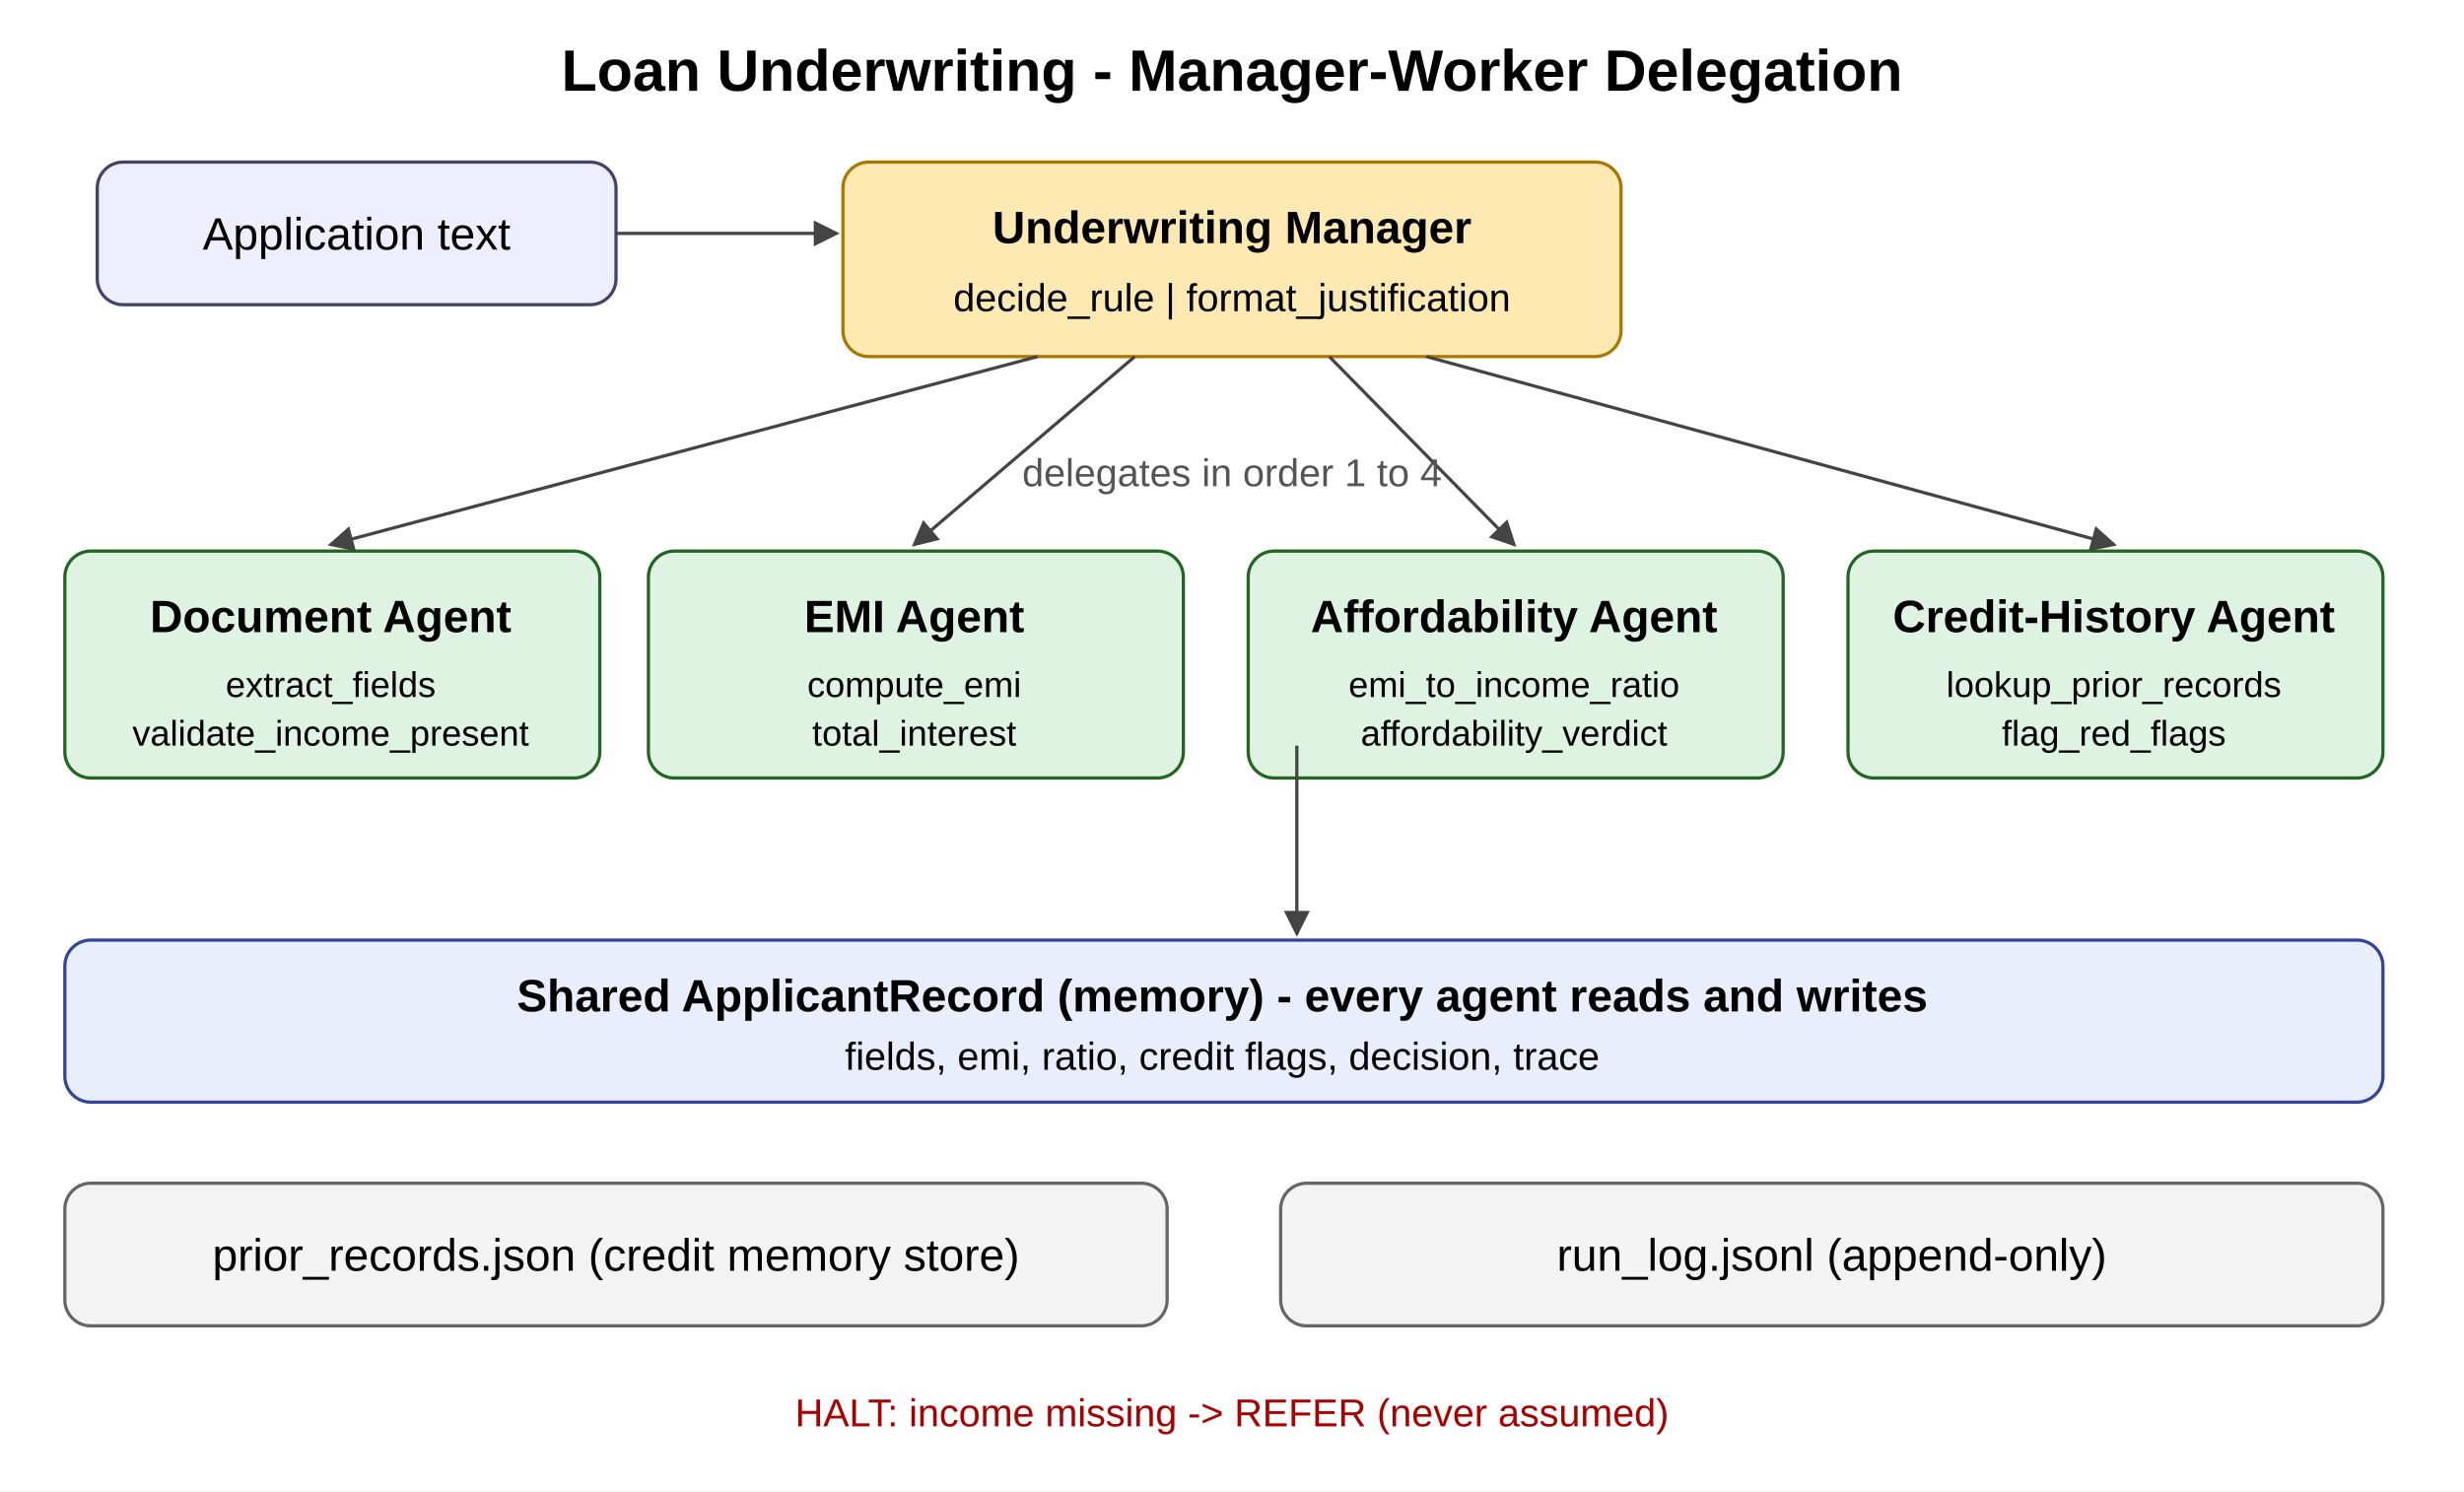
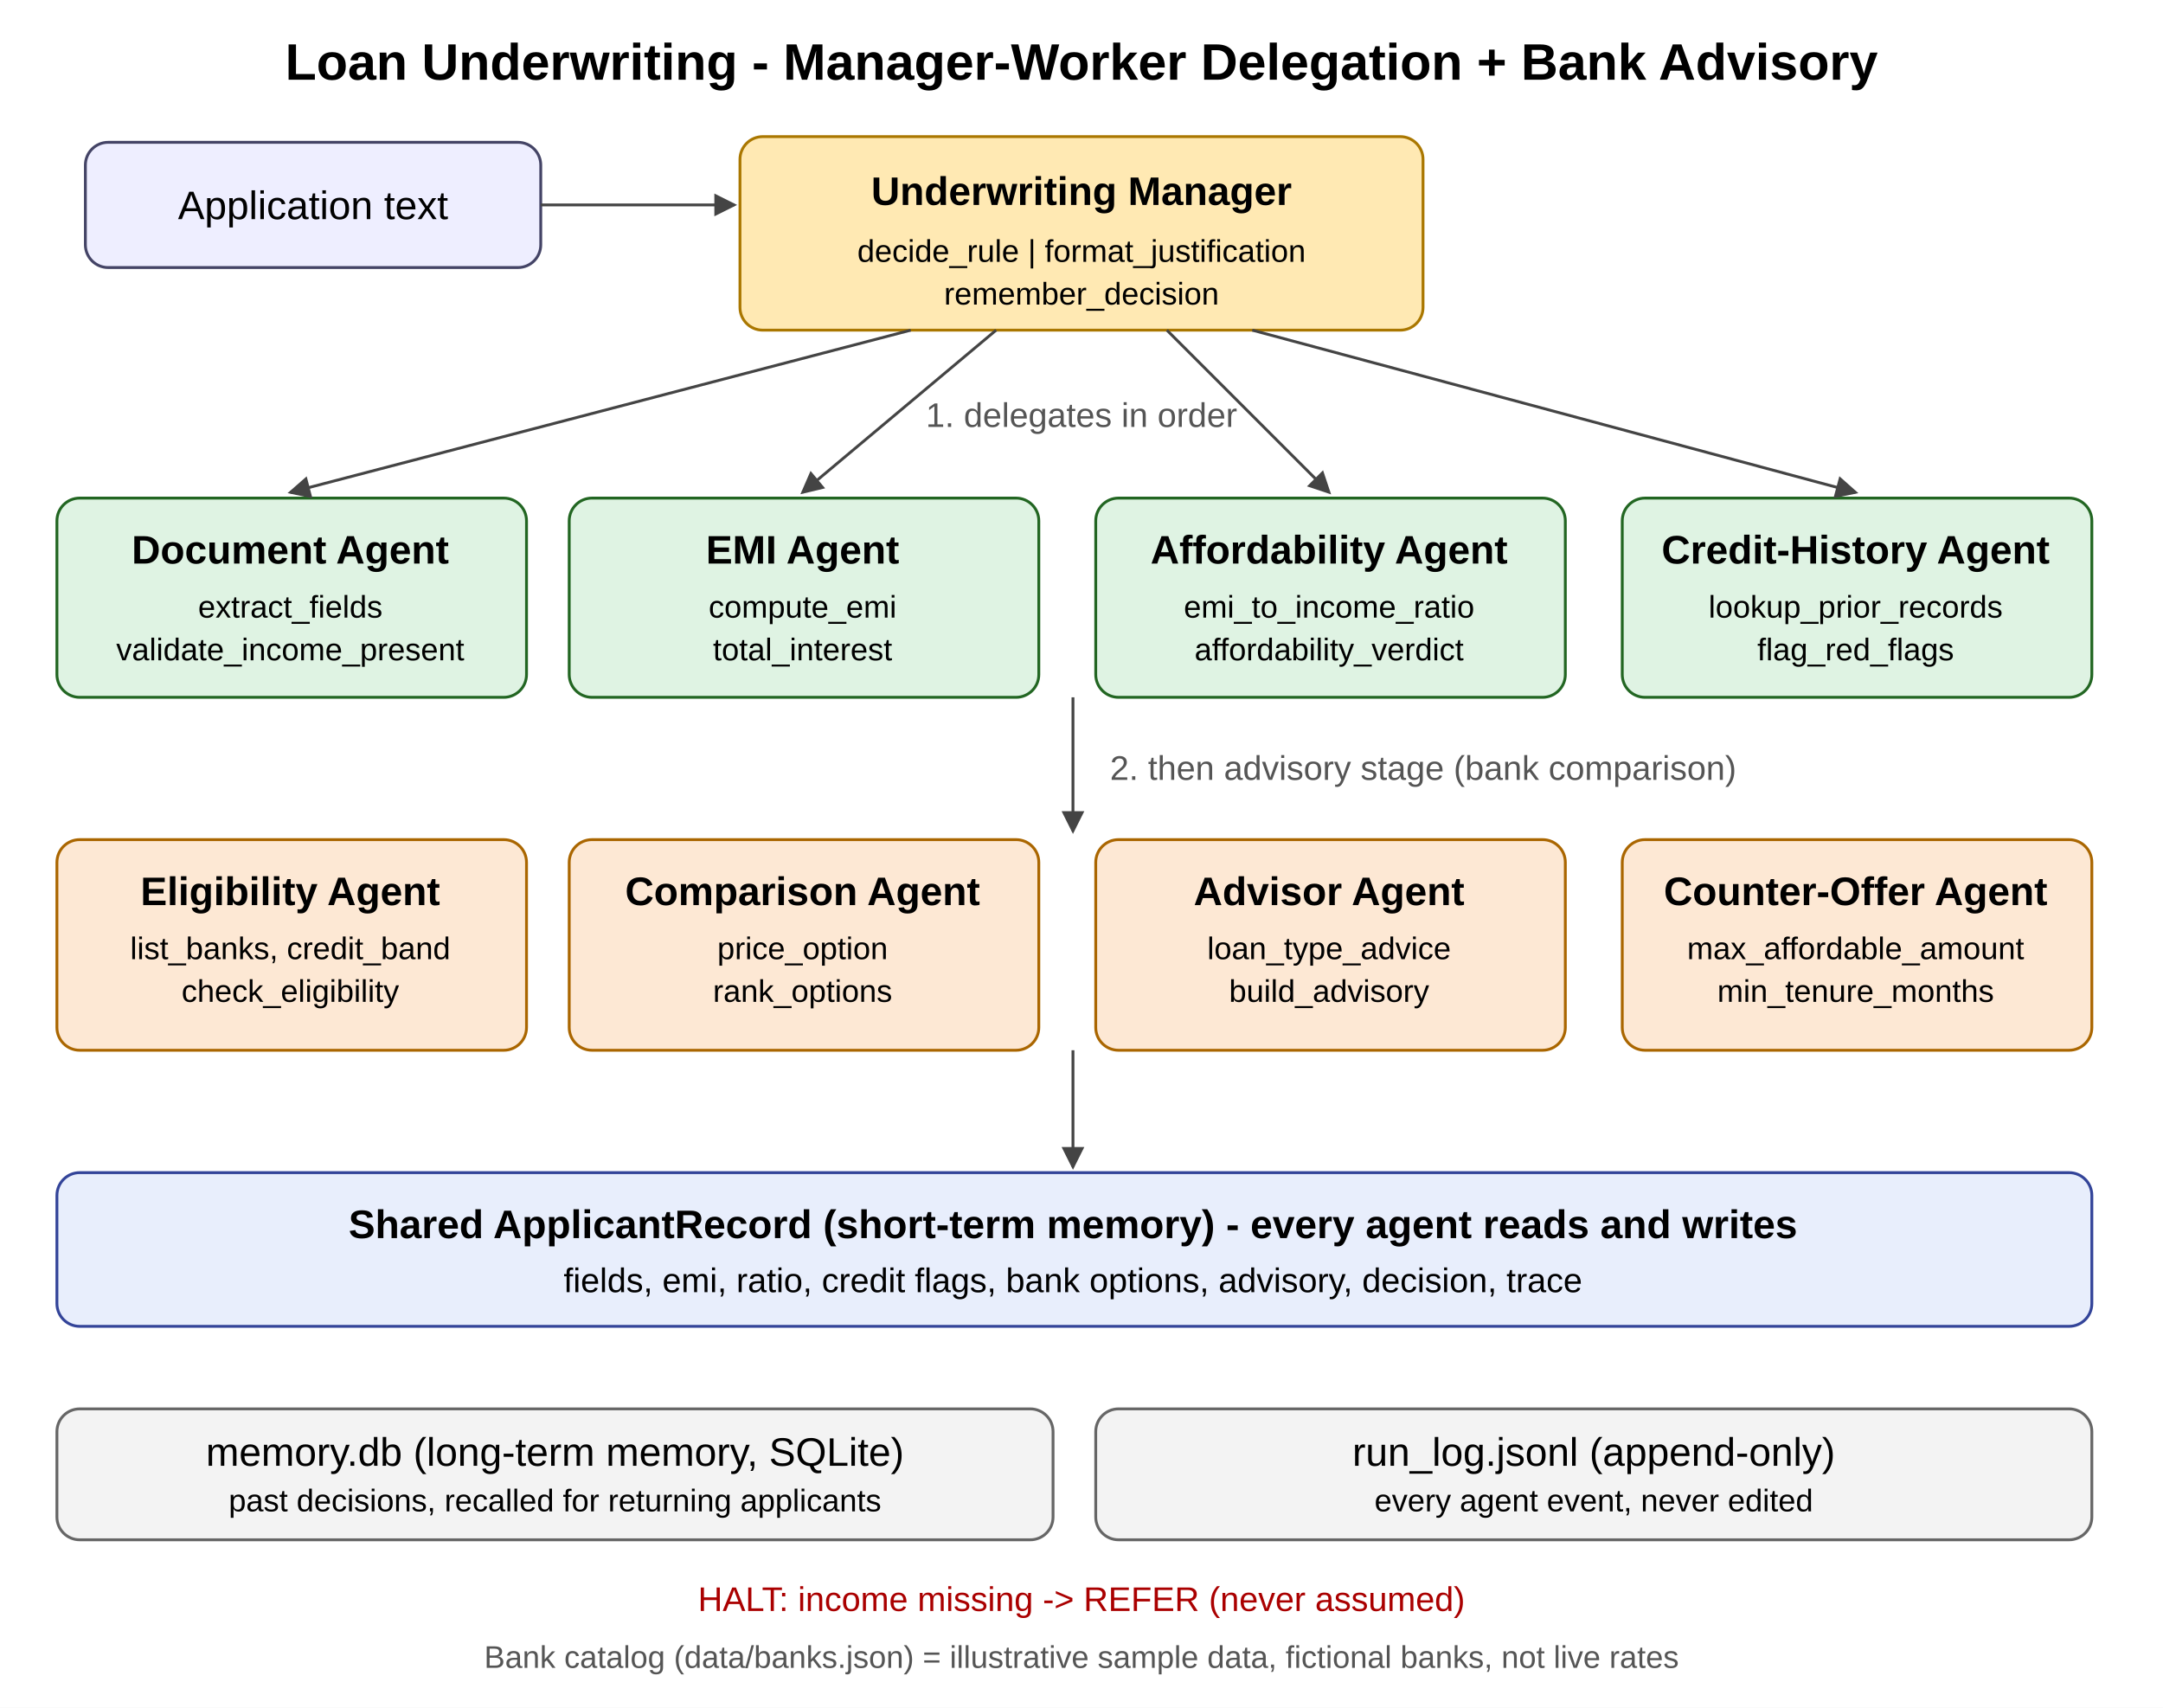
- <svg xmlns="http://www.w3.org/2000/svg" viewBox="0 0 760 460" font-family="Arial,sans-serif" font-size="14">
-   <rect width="760" height="460" fill="#fff" />
+ <svg xmlns="http://www.w3.org/2000/svg" viewBox="0 0 760 600" font-family="Arial,sans-serif" font-size="14">
+   <rect width="760" height="600" fill="#fff" />
  <defs>
    <marker id="a" markerWidth="8" markerHeight="8" refX="7" refY="4" orient="auto">
      <path d="M0,0 L8,4 L0,8 z" fill="#444" />
    </marker>
  </defs>
-   <text x="380" y="28" text-anchor="middle" font-size="18" font-weight="bold">Loan Underwriting - Manager-Worker Delegation</text>
+   <text x="380" y="28" text-anchor="middle" font-size="18" font-weight="bold">Loan Underwriting - Manager-Worker Delegation + Bank Advisory</text>
  <rect x="30" y="50" width="160" height="44" rx="8" fill="#eef" stroke="#446" />
  <text x="110" y="77" text-anchor="middle">Application text</text>
-   <rect x="260" y="50" width="240" height="60" rx="8" fill="#ffe9b3" stroke="#a70" />
-   <text x="380" y="75" text-anchor="middle" font-weight="bold">Underwriting Manager</text>
-   <text x="380" y="96" text-anchor="middle" font-size="12">decide_rule | format_justification</text>
+   <rect x="260" y="48" width="240" height="68" rx="8" fill="#ffe9b3" stroke="#a70" />
+   <text x="380" y="72" text-anchor="middle" font-weight="bold">Underwriting Manager</text>
+   <text x="380" y="92" text-anchor="middle" font-size="11">decide_rule | format_justification</text>
+   <text x="380" y="107" text-anchor="middle" font-size="11">remember_decision</text>
  <line x1="190" y1="72" x2="258" y2="72" stroke="#444" marker-end="url(#a)" />
  <g fill="#dff3e3" stroke="#262">
-     <rect x="20" y="170" width="165" height="70" rx="8" />
-     <rect x="200" y="170" width="165" height="70" rx="8" />
-     <rect x="385" y="170" width="165" height="70" rx="8" />
-     <rect x="570" y="170" width="165" height="70" rx="8" />
+     <rect x="20" y="175" width="165" height="70" rx="8" />
+     <rect x="200" y="175" width="165" height="70" rx="8" />
+     <rect x="385" y="175" width="165" height="70" rx="8" />
+     <rect x="570" y="175" width="165" height="70" rx="8" />
  </g>
  <g text-anchor="middle">
-     <text x="102" y="195" font-weight="bold">Document Agent</text>
-     <text x="102" y="215" font-size="11">extract_fields</text>
-     <text x="102" y="230" font-size="11">validate_income_present</text>
-     <text x="282" y="195" font-weight="bold">EMI Agent</text>
-     <text x="282" y="215" font-size="11">compute_emi</text>
-     <text x="282" y="230" font-size="11">total_interest</text>
-     <text x="467" y="195" font-weight="bold">Affordability Agent</text>
-     <text x="467" y="215" font-size="11">emi_to_income_ratio</text>
-     <text x="467" y="230" font-size="11">affordability_verdict</text>
-     <text x="652" y="195" font-weight="bold">Credit-History Agent</text>
-     <text x="652" y="215" font-size="11">lookup_prior_records</text>
-     <text x="652" y="230" font-size="11">flag_red_flags</text>
+     <text x="102" y="198" font-weight="bold">Document Agent</text>
+     <text x="102" y="217" font-size="11">extract_fields</text>
+     <text x="102" y="232" font-size="11">validate_income_present</text>
+     <text x="282" y="198" font-weight="bold">EMI Agent</text>
+     <text x="282" y="217" font-size="11">compute_emi</text>
+     <text x="282" y="232" font-size="11">total_interest</text>
+     <text x="467" y="198" font-weight="bold">Affordability Agent</text>
+     <text x="467" y="217" font-size="11">emi_to_income_ratio</text>
+     <text x="467" y="232" font-size="11">affordability_verdict</text>
+     <text x="652" y="198" font-weight="bold">Credit-History Agent</text>
+     <text x="652" y="217" font-size="11">lookup_prior_records</text>
+     <text x="652" y="232" font-size="11">flag_red_flags</text>
  </g>
  <g stroke="#444" fill="none" marker-end="url(#a)">
-     <path d="M320 110 L102 168" />
-     <path d="M350 110 L282 168" />
-     <path d="M410 110 L467 168" />
-     <path d="M440 110 L652 168" />
+     <path d="M320 116 L102 173" />
+     <path d="M350 116 L282 173" />
+     <path d="M410 116 L467 173" />
+     <path d="M440 116 L652 173" />
  </g>
-   <text x="380" y="150" text-anchor="middle" font-size="12" fill="#555">delegates in order 1 to 4</text>
-   <rect x="20" y="290" width="715" height="50" rx="8" fill="#e8eefc" stroke="#349" />
-   <text x="377" y="312" text-anchor="middle" font-weight="bold">Shared ApplicantRecord (memory) - every agent reads and writes</text>
-   <text x="377" y="330" text-anchor="middle" font-size="12">fields, emi, ratio, credit flags, decision, trace</text>
-   <rect x="20" y="365" width="340" height="44" rx="8" fill="#f3f3f3" stroke="#666" />
-   <text x="190" y="392" text-anchor="middle">prior_records.json (credit memory store)</text>
-   <rect x="395" y="365" width="340" height="44" rx="8" fill="#f3f3f3" stroke="#666" />
-   <text x="565" y="392" text-anchor="middle">run_log.jsonl (append-only)</text>
-   <path d="M400 230 L400 288" stroke="#444" marker-end="url(#a)" />
-   <text x="380" y="440" text-anchor="middle" font-size="12" fill="#a00">HALT: income missing -&gt; REFER (never assumed)</text>
+   <text x="380" y="150" text-anchor="middle" font-size="12" fill="#555">1. delegates in order</text>
+   <path d="M377 245 L377 292" stroke="#444" marker-end="url(#a)" />
+   <text x="390" y="274" font-size="12" fill="#555">2. then advisory stage (bank comparison)</text>
+   <g fill="#fde8d4" stroke="#a60">
+     <rect x="20" y="295" width="165" height="74" rx="8" />
+     <rect x="200" y="295" width="165" height="74" rx="8" />
+     <rect x="385" y="295" width="165" height="74" rx="8" />
+     <rect x="570" y="295" width="165" height="74" rx="8" />
+   </g>
+   <g text-anchor="middle">
+     <text x="102" y="318" font-weight="bold">Eligibility Agent</text>
+     <text x="102" y="337" font-size="11">list_banks, credit_band</text>
+     <text x="102" y="352" font-size="11">check_eligibility</text>
+     <text x="282" y="318" font-weight="bold">Comparison Agent</text>
+     <text x="282" y="337" font-size="11">price_option</text>
+     <text x="282" y="352" font-size="11">rank_options</text>
+     <text x="467" y="318" font-weight="bold">Advisor Agent</text>
+     <text x="467" y="337" font-size="11">loan_type_advice</text>
+     <text x="467" y="352" font-size="11">build_advisory</text>
+     <text x="652" y="318" font-weight="bold">Counter-Offer Agent</text>
+     <text x="652" y="337" font-size="11">max_affordable_amount</text>
+     <text x="652" y="352" font-size="11">min_tenure_months</text>
+   </g>
+   <path d="M377 369 L377 410" stroke="#444" marker-end="url(#a)" />
+   <rect x="20" y="412" width="715" height="54" rx="8" fill="#e8eefc" stroke="#349" />
+   <text x="377" y="435" text-anchor="middle" font-weight="bold">Shared ApplicantRecord (short-term memory) - every agent reads and writes</text>
+   <text x="377" y="454" text-anchor="middle" font-size="12">fields, emi, ratio, credit flags, bank options, advisory, decision, trace</text>
+   <rect x="20" y="495" width="350" height="46" rx="8" fill="#f3f3f3" stroke="#666" />
+   <text x="195" y="515" text-anchor="middle">memory.db (long-term memory, SQLite)</text>
+   <text x="195" y="531" text-anchor="middle" font-size="11">past decisions, recalled for returning applicants</text>
+   <rect x="385" y="495" width="350" height="46" rx="8" fill="#f3f3f3" stroke="#666" />
+   <text x="560" y="515" text-anchor="middle">run_log.jsonl (append-only)</text>
+   <text x="560" y="531" text-anchor="middle" font-size="11">every agent event, never edited</text>
+   <text x="380" y="566" text-anchor="middle" font-size="12" fill="#a00">HALT: income missing -&gt; REFER (never assumed)</text>
+   <text x="380" y="586" text-anchor="middle" font-size="11" fill="#555">Bank catalog (data/banks.json) = illustrative sample data, fictional banks, not live rates</text>
</svg>
